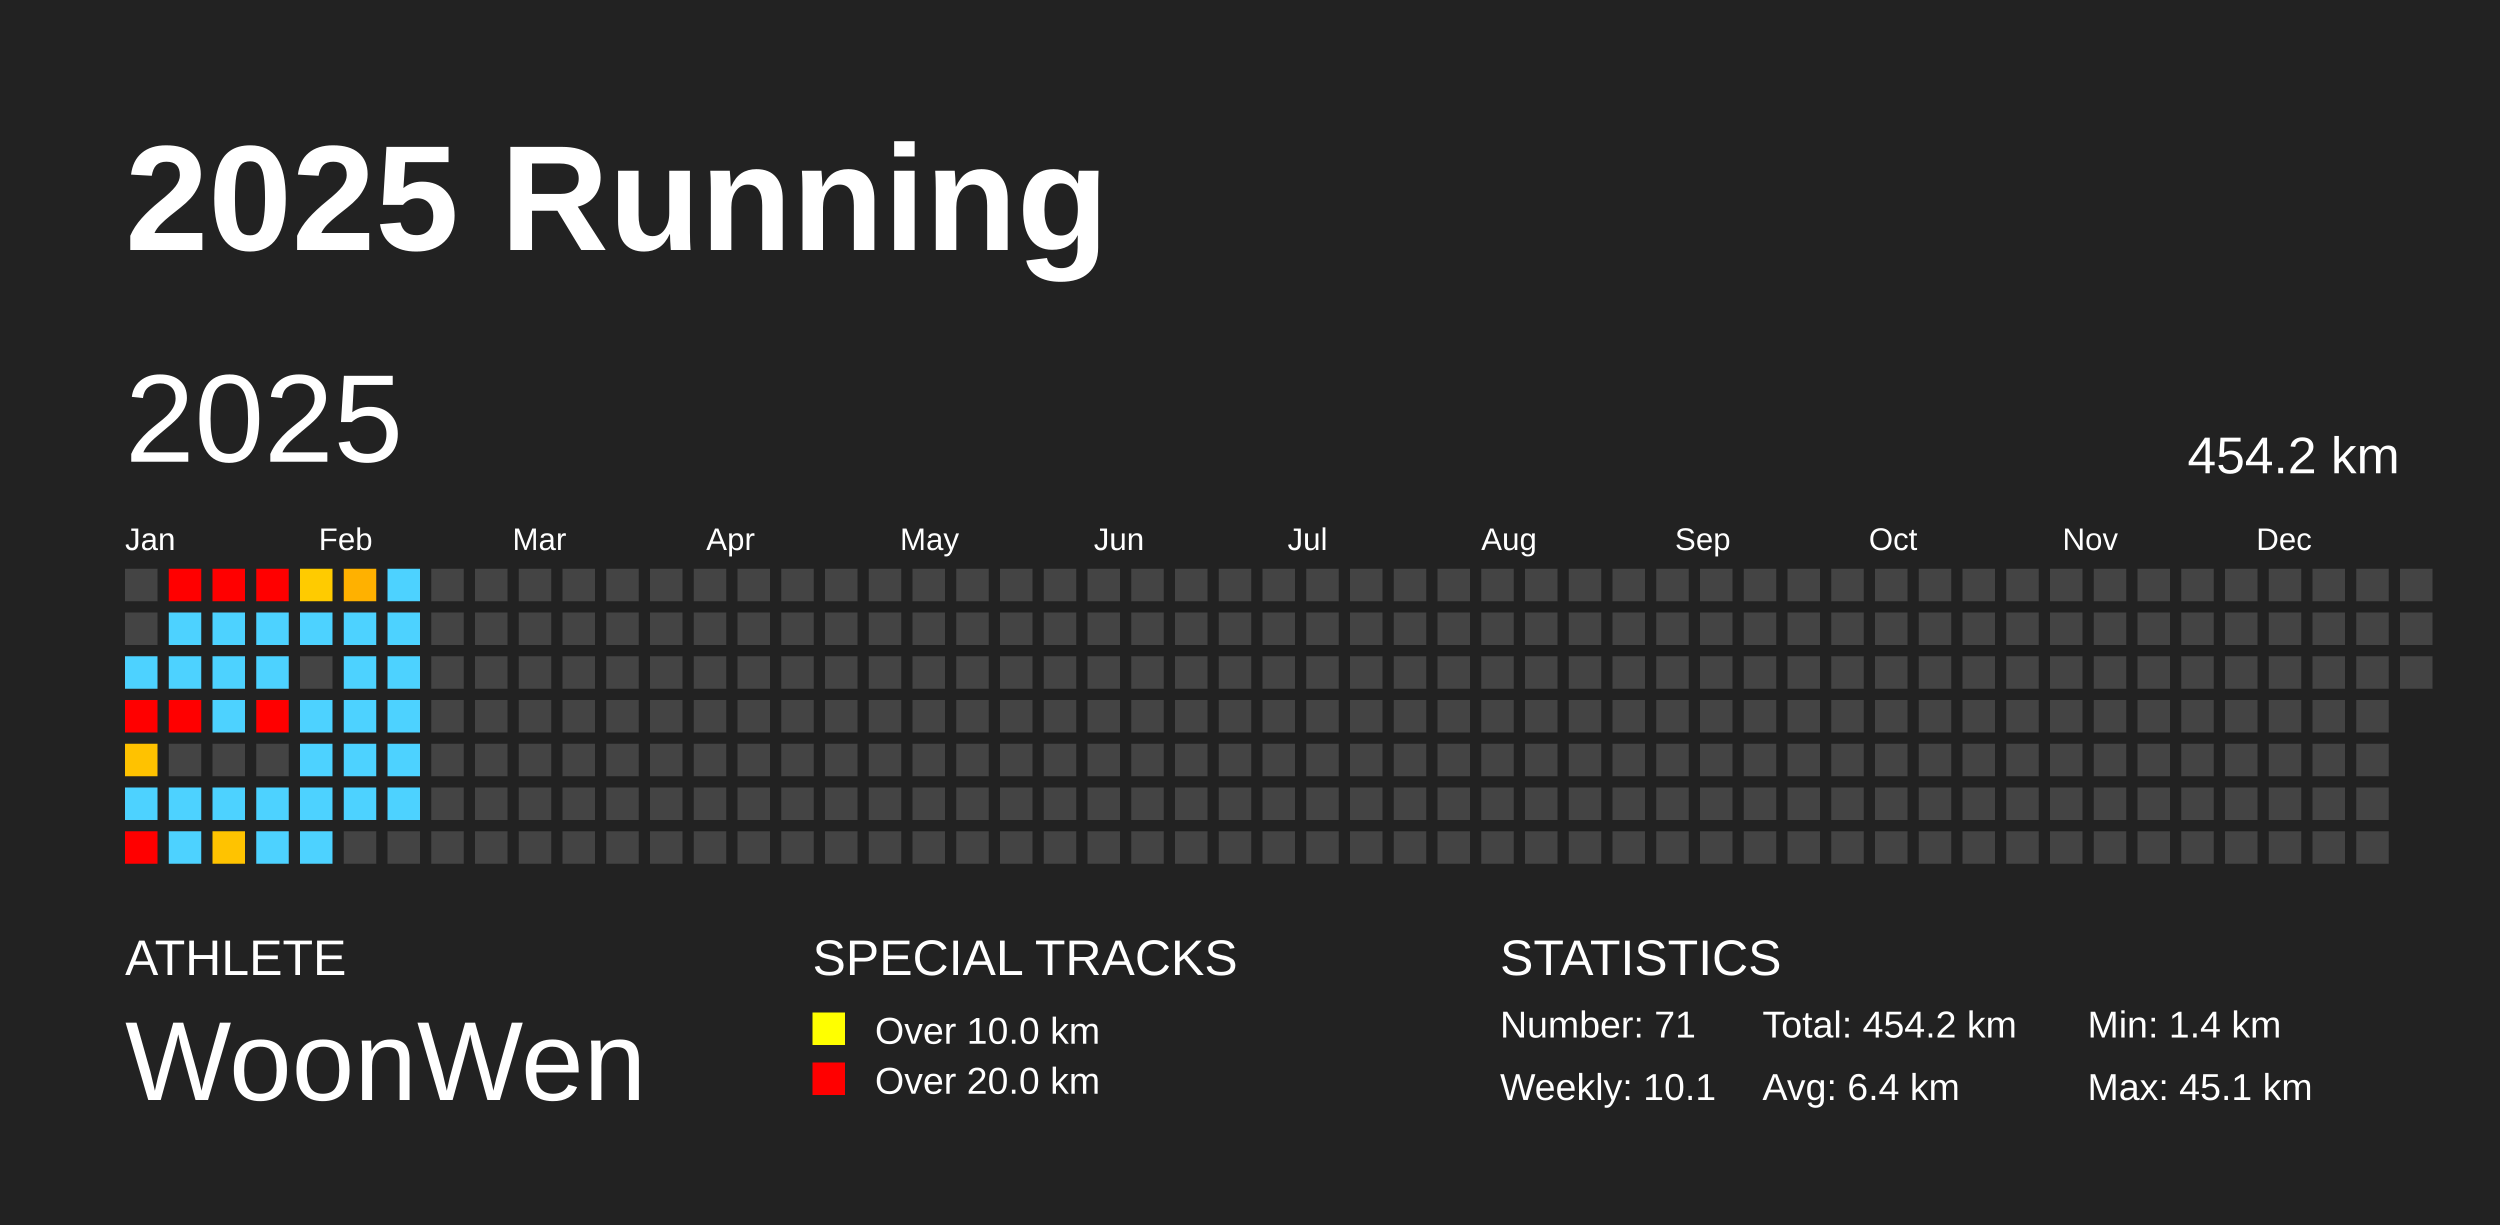
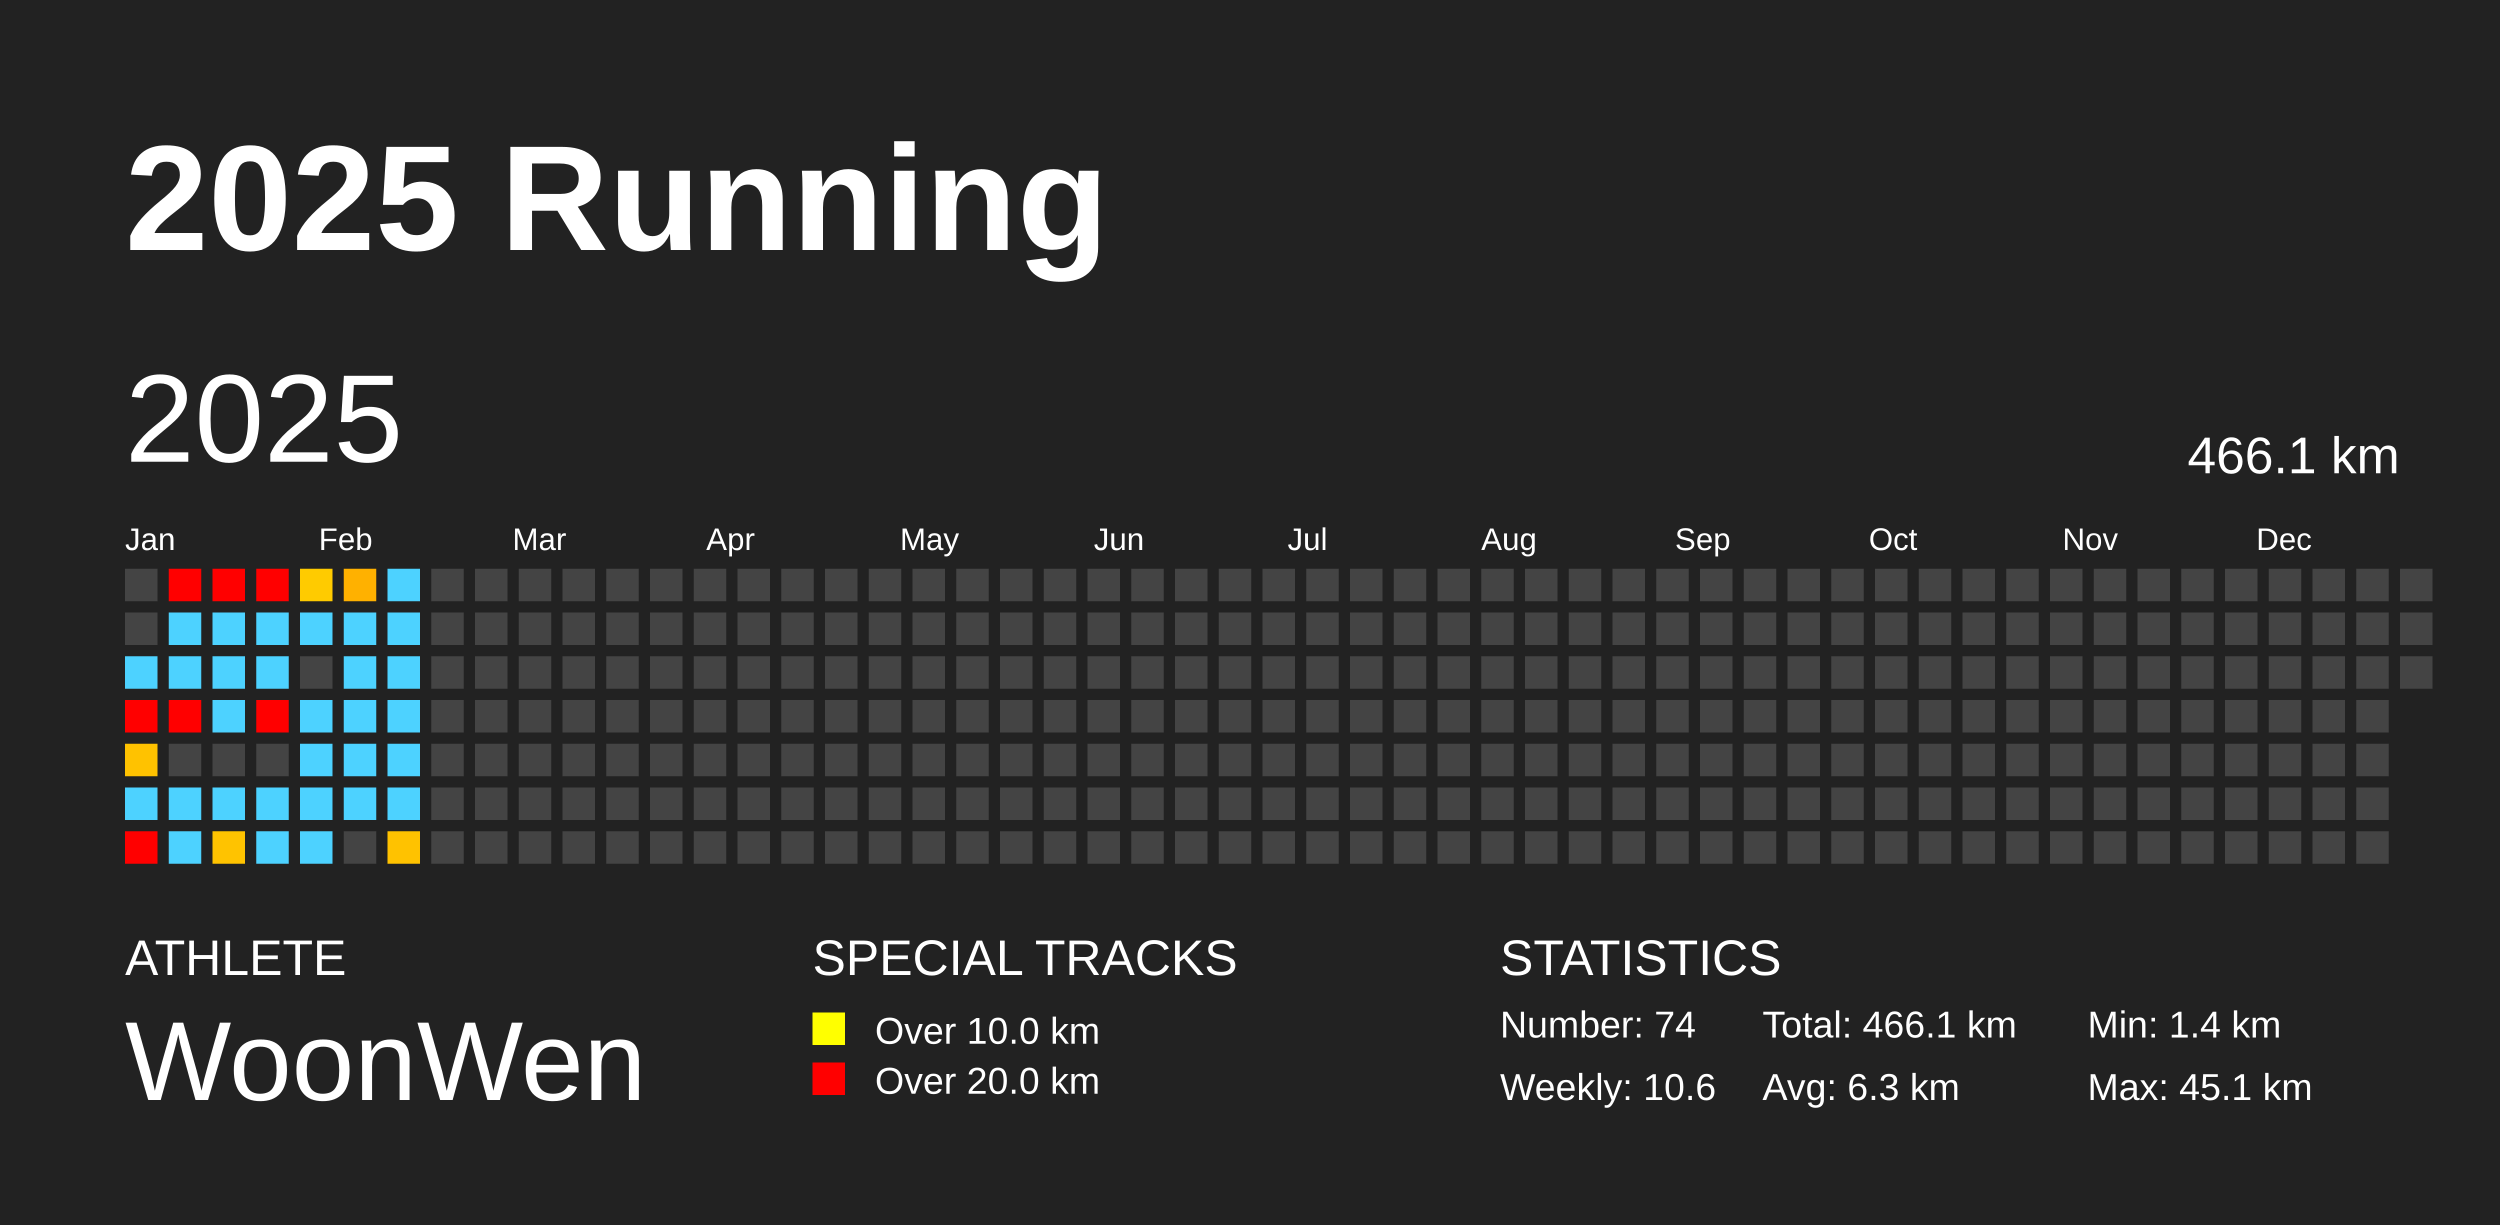
<svg xmlns="http://www.w3.org/2000/svg" baseProfile="full" height="98mm" version="1.1" viewBox="0,0,200,98" width="200mm">
  <defs />
  <rect fill="#222222" height="98" width="200" x="0" y="0" />
  <text fill="#FFFFFF" style="font-size:12px; font-family:Arial; font-weight:bold;" x="10" y="20">2025 Running</text>
  <text fill="#FFFFFF" style="font-size:4px; font-family:Arial" x="10" y="78">ATHLETE</text>
  <text fill="#FFFFFF" style="font-size:9px; font-family:Arial" x="10" y="88">WoonWen</text>
  <text fill="#FFFFFF" style="font-size:4px; font-family:Arial" x="65" y="78">SPECIAL TRACKS</text>
  <rect fill="yellow" height="2.6" width="2.6" x="65" y="81" />
  <text fill="#FFFFFF" style="font-size:3px; font-family:Arial" x="70" y="83.5">Over 10.0 km</text>
  <rect fill="red" height="2.6" width="2.6" x="65" y="85" />
  <text fill="#FFFFFF" style="font-size:3px; font-family:Arial" x="70" y="87.5">Over 20.0 km</text>
  <text fill="#FFFFFF" style="font-size:4px; font-family:Arial" x="120" y="78">STATISTICS</text>
-   <text fill="#FFFFFF" style="font-size:3px; font-family:Arial" x="120" y="83">Number: 71</text>
-   <text fill="#FFFFFF" style="font-size:3px; font-family:Arial" x="120" y="88">Weekly: 10.1</text>
-   <text fill="#FFFFFF" style="font-size:3px; font-family:Arial" x="141" y="83">Total: 454.2 km</text>
-   <text fill="#FFFFFF" style="font-size:3px; font-family:Arial" x="141" y="88">Avg: 6.4 km</text>
+   <text fill="#FFFFFF" style="font-size:3px; font-family:Arial" x="120" y="83">Number: 74</text>
+   <text fill="#FFFFFF" style="font-size:3px; font-family:Arial" x="120" y="88">Weekly: 10.6</text>
+   <text fill="#FFFFFF" style="font-size:3px; font-family:Arial" x="141" y="83">Total: 466.1 km</text>
+   <text fill="#FFFFFF" style="font-size:3px; font-family:Arial" x="141" y="88">Avg: 6.3 km</text>
  <text fill="#FFFFFF" style="font-size:3px; font-family:Arial" x="167" y="83">Min: 1.4 km</text>
  <text fill="#FFFFFF" style="font-size:3px; font-family:Arial" x="167" y="88">Max: 45.1 km</text>
  <text dominant-baseline="hanging" fill="#FFFFFF" style="font-size:10.0px; font-family:Arial;" x="10" y="30">2025</text>
-   <text dominant-baseline="hanging" fill="#FFFFFF" style="font-size:4.125px; font-family:Arial;" x="175" y="35">454.2 km</text>
+   <text dominant-baseline="hanging" fill="#FFFFFF" style="font-size:4.125px; font-family:Arial;" x="175" y="35">466.1 km</text>
  <text fill="#FFFFFF" style="font-size:2.5px; font-family:Arial" x="10.0" y="44">Jan</text>
  <text fill="#FFFFFF" style="font-size:2.5px; font-family:Arial" x="25.5" y="44">Feb</text>
  <text fill="#FFFFFF" style="font-size:2.5px; font-family:Arial" x="41.0" y="44">Mar</text>
  <text fill="#FFFFFF" style="font-size:2.5px; font-family:Arial" x="56.5" y="44">Apr</text>
  <text fill="#FFFFFF" style="font-size:2.5px; font-family:Arial" x="72.0" y="44">May</text>
  <text fill="#FFFFFF" style="font-size:2.5px; font-family:Arial" x="87.5" y="44">Jun</text>
  <text fill="#FFFFFF" style="font-size:2.5px; font-family:Arial" x="103.0" y="44">Jul</text>
  <text fill="#FFFFFF" style="font-size:2.5px; font-family:Arial" x="118.5" y="44">Aug</text>
  <text fill="#FFFFFF" style="font-size:2.5px; font-family:Arial" x="134.0" y="44">Sep</text>
  <text fill="#FFFFFF" style="font-size:2.5px; font-family:Arial" x="149.5" y="44">Oct</text>
  <text fill="#FFFFFF" style="font-size:2.5px; font-family:Arial" x="165.0" y="44">Nov</text>
  <text fill="#FFFFFF" style="font-size:2.5px; font-family:Arial" x="180.5" y="44">Dec</text>
  <rect fill="#444444" height="2.6" width="2.6" x="10.0" y="45.5" />
  <rect fill="#444444" height="2.6" width="2.6" x="10.0" y="49.0" />
  <rect fill="#4dd2ff" height="2.6" width="2.6" x="10.0" y="52.5" />
  <rect fill="red" height="2.6" width="2.6" x="10.0" y="56.0" />
  <rect fill="#ffc200" height="2.6" width="2.6" x="10.0" y="59.5" />
  <rect fill="#4dd2ff" height="2.6" width="2.6" x="10.0" y="63.0" />
  <rect fill="red" height="2.6" width="2.6" x="10.0" y="66.5" />
  <rect fill="red" height="2.6" width="2.6" x="13.5" y="45.5" />
  <rect fill="#4dd2ff" height="2.6" width="2.6" x="13.5" y="49.0" />
  <rect fill="#4dd2ff" height="2.6" width="2.6" x="13.5" y="52.5" />
  <rect fill="red" height="2.6" width="2.6" x="13.5" y="56.0" />
  <rect fill="#444444" height="2.6" width="2.6" x="13.5" y="59.5" />
  <rect fill="#4dd2ff" height="2.6" width="2.6" x="13.5" y="63.0" />
  <rect fill="#4dd2ff" height="2.6" width="2.6" x="13.5" y="66.5" />
  <rect fill="red" height="2.6" width="2.6" x="17.0" y="45.5" />
  <rect fill="#4dd2ff" height="2.6" width="2.6" x="17.0" y="49.0" />
  <rect fill="#4dd2ff" height="2.6" width="2.6" x="17.0" y="52.5" />
  <rect fill="#4dd2ff" height="2.6" width="2.6" x="17.0" y="56.0" />
  <rect fill="#444444" height="2.6" width="2.6" x="17.0" y="59.5" />
  <rect fill="#4dd2ff" height="2.6" width="2.6" x="17.0" y="63.0" />
  <rect fill="#ffc300" height="2.6" width="2.6" x="17.0" y="66.5" />
  <rect fill="red" height="2.6" width="2.6" x="20.5" y="45.5" />
  <rect fill="#4dd2ff" height="2.6" width="2.6" x="20.5" y="49.0" />
  <rect fill="#4dd2ff" height="2.6" width="2.6" x="20.5" y="52.5" />
  <rect fill="red" height="2.6" width="2.6" x="20.5" y="56.0" />
  <rect fill="#444444" height="2.6" width="2.6" x="20.5" y="59.5" />
  <rect fill="#4dd2ff" height="2.6" width="2.6" x="20.5" y="63.0" />
  <rect fill="#4dd2ff" height="2.6" width="2.6" x="20.5" y="66.5" />
  <rect fill="#ffcb00" height="2.6" width="2.6" x="24.0" y="45.5" />
  <rect fill="#4dd2ff" height="2.6" width="2.6" x="24.0" y="49.0" />
  <rect fill="#444444" height="2.6" width="2.6" x="24.0" y="52.5" />
  <rect fill="#4dd2ff" height="2.6" width="2.6" x="24.0" y="56.0" />
  <rect fill="#4dd2ff" height="2.6" width="2.6" x="24.0" y="59.5" />
  <rect fill="#4dd2ff" height="2.6" width="2.6" x="24.0" y="63.0" />
  <rect fill="#4dd2ff" height="2.6" width="2.6" x="24.0" y="66.5" />
  <rect fill="#ffb100" height="2.6" width="2.6" x="27.5" y="45.5" />
  <rect fill="#4dd2ff" height="2.6" width="2.6" x="27.5" y="49.0" />
  <rect fill="#4dd2ff" height="2.6" width="2.6" x="27.5" y="52.5" />
  <rect fill="#4dd2ff" height="2.6" width="2.6" x="27.5" y="56.0" />
  <rect fill="#4dd2ff" height="2.6" width="2.6" x="27.5" y="59.5" />
  <rect fill="#4dd2ff" height="2.6" width="2.6" x="27.5" y="63.0" />
  <rect fill="#444444" height="2.6" width="2.6" x="27.5" y="66.5" />
  <rect fill="#4dd2ff" height="2.6" width="2.6" x="31.0" y="45.5" />
  <rect fill="#4dd2ff" height="2.6" width="2.6" x="31.0" y="49.0" />
  <rect fill="#4dd2ff" height="2.6" width="2.6" x="31.0" y="52.5" />
  <rect fill="#4dd2ff" height="2.6" width="2.6" x="31.0" y="56.0" />
  <rect fill="#4dd2ff" height="2.6" width="2.6" x="31.0" y="59.5" />
  <rect fill="#4dd2ff" height="2.6" width="2.6" x="31.0" y="63.0" />
-   <rect fill="#444444" height="2.6" width="2.6" x="31.0" y="66.5" />
+   <rect fill="#ffc200" height="2.6" width="2.6" x="31.0" y="66.5" />
  <rect fill="#444444" height="2.6" width="2.6" x="34.5" y="45.5" />
  <rect fill="#444444" height="2.6" width="2.6" x="34.5" y="49.0" />
  <rect fill="#444444" height="2.6" width="2.6" x="34.5" y="52.5" />
  <rect fill="#444444" height="2.6" width="2.6" x="34.5" y="56.0" />
  <rect fill="#444444" height="2.6" width="2.6" x="34.5" y="59.5" />
  <rect fill="#444444" height="2.6" width="2.6" x="34.5" y="63.0" />
  <rect fill="#444444" height="2.6" width="2.6" x="34.5" y="66.5" />
  <rect fill="#444444" height="2.6" width="2.6" x="38.0" y="45.5" />
  <rect fill="#444444" height="2.6" width="2.6" x="38.0" y="49.0" />
  <rect fill="#444444" height="2.6" width="2.6" x="38.0" y="52.5" />
  <rect fill="#444444" height="2.6" width="2.6" x="38.0" y="56.0" />
  <rect fill="#444444" height="2.6" width="2.6" x="38.0" y="59.5" />
  <rect fill="#444444" height="2.6" width="2.6" x="38.0" y="63.0" />
  <rect fill="#444444" height="2.6" width="2.6" x="38.0" y="66.5" />
  <rect fill="#444444" height="2.6" width="2.6" x="41.5" y="45.5" />
  <rect fill="#444444" height="2.6" width="2.6" x="41.5" y="49.0" />
  <rect fill="#444444" height="2.6" width="2.6" x="41.5" y="52.5" />
  <rect fill="#444444" height="2.6" width="2.6" x="41.5" y="56.0" />
  <rect fill="#444444" height="2.6" width="2.6" x="41.5" y="59.5" />
  <rect fill="#444444" height="2.6" width="2.6" x="41.5" y="63.0" />
  <rect fill="#444444" height="2.6" width="2.6" x="41.5" y="66.5" />
  <rect fill="#444444" height="2.6" width="2.6" x="45.0" y="45.5" />
  <rect fill="#444444" height="2.6" width="2.6" x="45.0" y="49.0" />
  <rect fill="#444444" height="2.6" width="2.6" x="45.0" y="52.5" />
  <rect fill="#444444" height="2.6" width="2.6" x="45.0" y="56.0" />
  <rect fill="#444444" height="2.6" width="2.6" x="45.0" y="59.5" />
  <rect fill="#444444" height="2.6" width="2.6" x="45.0" y="63.0" />
  <rect fill="#444444" height="2.6" width="2.6" x="45.0" y="66.5" />
  <rect fill="#444444" height="2.6" width="2.6" x="48.5" y="45.5" />
  <rect fill="#444444" height="2.6" width="2.6" x="48.5" y="49.0" />
  <rect fill="#444444" height="2.6" width="2.6" x="48.5" y="52.5" />
  <rect fill="#444444" height="2.6" width="2.6" x="48.5" y="56.0" />
  <rect fill="#444444" height="2.6" width="2.6" x="48.5" y="59.5" />
  <rect fill="#444444" height="2.6" width="2.6" x="48.5" y="63.0" />
  <rect fill="#444444" height="2.6" width="2.6" x="48.5" y="66.5" />
  <rect fill="#444444" height="2.6" width="2.6" x="52.0" y="45.5" />
  <rect fill="#444444" height="2.6" width="2.6" x="52.0" y="49.0" />
  <rect fill="#444444" height="2.6" width="2.6" x="52.0" y="52.5" />
  <rect fill="#444444" height="2.6" width="2.6" x="52.0" y="56.0" />
  <rect fill="#444444" height="2.6" width="2.6" x="52.0" y="59.5" />
  <rect fill="#444444" height="2.6" width="2.6" x="52.0" y="63.0" />
  <rect fill="#444444" height="2.6" width="2.6" x="52.0" y="66.5" />
  <rect fill="#444444" height="2.6" width="2.6" x="55.5" y="45.5" />
  <rect fill="#444444" height="2.6" width="2.6" x="55.5" y="49.0" />
  <rect fill="#444444" height="2.6" width="2.6" x="55.5" y="52.5" />
  <rect fill="#444444" height="2.6" width="2.6" x="55.5" y="56.0" />
  <rect fill="#444444" height="2.6" width="2.6" x="55.5" y="59.5" />
  <rect fill="#444444" height="2.6" width="2.6" x="55.5" y="63.0" />
  <rect fill="#444444" height="2.6" width="2.6" x="55.5" y="66.5" />
  <rect fill="#444444" height="2.6" width="2.6" x="59.0" y="45.5" />
  <rect fill="#444444" height="2.6" width="2.6" x="59.0" y="49.0" />
  <rect fill="#444444" height="2.6" width="2.6" x="59.0" y="52.5" />
  <rect fill="#444444" height="2.6" width="2.6" x="59.0" y="56.0" />
  <rect fill="#444444" height="2.6" width="2.6" x="59.0" y="59.5" />
  <rect fill="#444444" height="2.6" width="2.6" x="59.0" y="63.0" />
  <rect fill="#444444" height="2.6" width="2.6" x="59.0" y="66.5" />
  <rect fill="#444444" height="2.6" width="2.6" x="62.5" y="45.5" />
  <rect fill="#444444" height="2.6" width="2.6" x="62.5" y="49.0" />
  <rect fill="#444444" height="2.6" width="2.6" x="62.5" y="52.5" />
  <rect fill="#444444" height="2.6" width="2.6" x="62.5" y="56.0" />
  <rect fill="#444444" height="2.6" width="2.6" x="62.5" y="59.5" />
  <rect fill="#444444" height="2.6" width="2.6" x="62.5" y="63.0" />
  <rect fill="#444444" height="2.6" width="2.6" x="62.5" y="66.5" />
  <rect fill="#444444" height="2.6" width="2.6" x="66.0" y="45.5" />
  <rect fill="#444444" height="2.6" width="2.6" x="66.0" y="49.0" />
  <rect fill="#444444" height="2.6" width="2.6" x="66.0" y="52.5" />
  <rect fill="#444444" height="2.6" width="2.6" x="66.0" y="56.0" />
  <rect fill="#444444" height="2.6" width="2.6" x="66.0" y="59.5" />
  <rect fill="#444444" height="2.6" width="2.6" x="66.0" y="63.0" />
  <rect fill="#444444" height="2.6" width="2.6" x="66.0" y="66.5" />
  <rect fill="#444444" height="2.6" width="2.6" x="69.5" y="45.5" />
  <rect fill="#444444" height="2.6" width="2.6" x="69.5" y="49.0" />
  <rect fill="#444444" height="2.6" width="2.6" x="69.5" y="52.5" />
  <rect fill="#444444" height="2.6" width="2.6" x="69.5" y="56.0" />
  <rect fill="#444444" height="2.6" width="2.6" x="69.5" y="59.5" />
  <rect fill="#444444" height="2.6" width="2.6" x="69.5" y="63.0" />
  <rect fill="#444444" height="2.6" width="2.6" x="69.5" y="66.5" />
  <rect fill="#444444" height="2.6" width="2.6" x="73.0" y="45.5" />
  <rect fill="#444444" height="2.6" width="2.6" x="73.0" y="49.0" />
  <rect fill="#444444" height="2.6" width="2.6" x="73.0" y="52.5" />
  <rect fill="#444444" height="2.6" width="2.6" x="73.0" y="56.0" />
  <rect fill="#444444" height="2.6" width="2.6" x="73.0" y="59.5" />
  <rect fill="#444444" height="2.6" width="2.6" x="73.0" y="63.0" />
  <rect fill="#444444" height="2.6" width="2.6" x="73.0" y="66.5" />
  <rect fill="#444444" height="2.6" width="2.6" x="76.5" y="45.5" />
  <rect fill="#444444" height="2.6" width="2.6" x="76.5" y="49.0" />
  <rect fill="#444444" height="2.6" width="2.6" x="76.5" y="52.5" />
  <rect fill="#444444" height="2.6" width="2.6" x="76.5" y="56.0" />
  <rect fill="#444444" height="2.6" width="2.6" x="76.5" y="59.5" />
  <rect fill="#444444" height="2.6" width="2.6" x="76.5" y="63.0" />
  <rect fill="#444444" height="2.6" width="2.6" x="76.5" y="66.5" />
  <rect fill="#444444" height="2.6" width="2.6" x="80.0" y="45.5" />
  <rect fill="#444444" height="2.6" width="2.6" x="80.0" y="49.0" />
  <rect fill="#444444" height="2.6" width="2.6" x="80.0" y="52.5" />
  <rect fill="#444444" height="2.6" width="2.6" x="80.0" y="56.0" />
  <rect fill="#444444" height="2.6" width="2.6" x="80.0" y="59.5" />
  <rect fill="#444444" height="2.6" width="2.6" x="80.0" y="63.0" />
  <rect fill="#444444" height="2.6" width="2.6" x="80.0" y="66.5" />
  <rect fill="#444444" height="2.6" width="2.6" x="83.5" y="45.5" />
  <rect fill="#444444" height="2.6" width="2.6" x="83.5" y="49.0" />
  <rect fill="#444444" height="2.6" width="2.6" x="83.5" y="52.5" />
  <rect fill="#444444" height="2.6" width="2.6" x="83.5" y="56.0" />
  <rect fill="#444444" height="2.6" width="2.6" x="83.5" y="59.5" />
  <rect fill="#444444" height="2.6" width="2.6" x="83.5" y="63.0" />
  <rect fill="#444444" height="2.6" width="2.6" x="83.5" y="66.5" />
  <rect fill="#444444" height="2.6" width="2.6" x="87.0" y="45.5" />
  <rect fill="#444444" height="2.6" width="2.6" x="87.0" y="49.0" />
  <rect fill="#444444" height="2.6" width="2.6" x="87.0" y="52.5" />
  <rect fill="#444444" height="2.6" width="2.6" x="87.0" y="56.0" />
  <rect fill="#444444" height="2.6" width="2.6" x="87.0" y="59.5" />
  <rect fill="#444444" height="2.6" width="2.6" x="87.0" y="63.0" />
  <rect fill="#444444" height="2.6" width="2.6" x="87.0" y="66.5" />
  <rect fill="#444444" height="2.6" width="2.6" x="90.5" y="45.5" />
  <rect fill="#444444" height="2.6" width="2.6" x="90.5" y="49.0" />
  <rect fill="#444444" height="2.6" width="2.6" x="90.5" y="52.5" />
  <rect fill="#444444" height="2.6" width="2.6" x="90.5" y="56.0" />
  <rect fill="#444444" height="2.6" width="2.6" x="90.5" y="59.5" />
  <rect fill="#444444" height="2.6" width="2.6" x="90.5" y="63.0" />
  <rect fill="#444444" height="2.6" width="2.6" x="90.5" y="66.5" />
  <rect fill="#444444" height="2.6" width="2.6" x="94.0" y="45.5" />
  <rect fill="#444444" height="2.6" width="2.6" x="94.0" y="49.0" />
  <rect fill="#444444" height="2.6" width="2.6" x="94.0" y="52.5" />
  <rect fill="#444444" height="2.6" width="2.6" x="94.0" y="56.0" />
  <rect fill="#444444" height="2.6" width="2.6" x="94.0" y="59.5" />
  <rect fill="#444444" height="2.6" width="2.6" x="94.0" y="63.0" />
  <rect fill="#444444" height="2.6" width="2.6" x="94.0" y="66.5" />
  <rect fill="#444444" height="2.6" width="2.6" x="97.5" y="45.5" />
  <rect fill="#444444" height="2.6" width="2.6" x="97.5" y="49.0" />
  <rect fill="#444444" height="2.6" width="2.6" x="97.5" y="52.5" />
  <rect fill="#444444" height="2.6" width="2.6" x="97.5" y="56.0" />
  <rect fill="#444444" height="2.6" width="2.6" x="97.5" y="59.5" />
  <rect fill="#444444" height="2.6" width="2.6" x="97.5" y="63.0" />
  <rect fill="#444444" height="2.6" width="2.6" x="97.5" y="66.5" />
  <rect fill="#444444" height="2.6" width="2.6" x="101.0" y="45.5" />
  <rect fill="#444444" height="2.6" width="2.6" x="101.0" y="49.0" />
  <rect fill="#444444" height="2.6" width="2.6" x="101.0" y="52.5" />
  <rect fill="#444444" height="2.6" width="2.6" x="101.0" y="56.0" />
  <rect fill="#444444" height="2.6" width="2.6" x="101.0" y="59.5" />
  <rect fill="#444444" height="2.6" width="2.6" x="101.0" y="63.0" />
  <rect fill="#444444" height="2.6" width="2.6" x="101.0" y="66.5" />
  <rect fill="#444444" height="2.6" width="2.6" x="104.5" y="45.5" />
  <rect fill="#444444" height="2.6" width="2.6" x="104.5" y="49.0" />
  <rect fill="#444444" height="2.6" width="2.6" x="104.5" y="52.5" />
  <rect fill="#444444" height="2.6" width="2.6" x="104.5" y="56.0" />
  <rect fill="#444444" height="2.6" width="2.6" x="104.5" y="59.5" />
  <rect fill="#444444" height="2.6" width="2.6" x="104.5" y="63.0" />
  <rect fill="#444444" height="2.6" width="2.6" x="104.5" y="66.5" />
  <rect fill="#444444" height="2.6" width="2.6" x="108.0" y="45.5" />
  <rect fill="#444444" height="2.6" width="2.6" x="108.0" y="49.0" />
  <rect fill="#444444" height="2.6" width="2.6" x="108.0" y="52.5" />
  <rect fill="#444444" height="2.6" width="2.6" x="108.0" y="56.0" />
  <rect fill="#444444" height="2.6" width="2.6" x="108.0" y="59.5" />
  <rect fill="#444444" height="2.6" width="2.6" x="108.0" y="63.0" />
  <rect fill="#444444" height="2.6" width="2.6" x="108.0" y="66.5" />
  <rect fill="#444444" height="2.6" width="2.6" x="111.5" y="45.5" />
  <rect fill="#444444" height="2.6" width="2.6" x="111.5" y="49.0" />
  <rect fill="#444444" height="2.6" width="2.6" x="111.5" y="52.5" />
  <rect fill="#444444" height="2.6" width="2.6" x="111.5" y="56.0" />
  <rect fill="#444444" height="2.6" width="2.6" x="111.5" y="59.5" />
  <rect fill="#444444" height="2.6" width="2.6" x="111.5" y="63.0" />
  <rect fill="#444444" height="2.6" width="2.6" x="111.5" y="66.5" />
  <rect fill="#444444" height="2.6" width="2.6" x="115.0" y="45.5" />
  <rect fill="#444444" height="2.6" width="2.6" x="115.0" y="49.0" />
  <rect fill="#444444" height="2.6" width="2.6" x="115.0" y="52.5" />
  <rect fill="#444444" height="2.6" width="2.6" x="115.0" y="56.0" />
  <rect fill="#444444" height="2.6" width="2.6" x="115.0" y="59.5" />
  <rect fill="#444444" height="2.6" width="2.6" x="115.0" y="63.0" />
  <rect fill="#444444" height="2.6" width="2.6" x="115.0" y="66.5" />
  <rect fill="#444444" height="2.6" width="2.6" x="118.5" y="45.5" />
  <rect fill="#444444" height="2.6" width="2.6" x="118.5" y="49.0" />
  <rect fill="#444444" height="2.6" width="2.6" x="118.5" y="52.5" />
  <rect fill="#444444" height="2.6" width="2.6" x="118.5" y="56.0" />
  <rect fill="#444444" height="2.6" width="2.6" x="118.5" y="59.5" />
  <rect fill="#444444" height="2.6" width="2.6" x="118.5" y="63.0" />
  <rect fill="#444444" height="2.6" width="2.6" x="118.5" y="66.5" />
  <rect fill="#444444" height="2.6" width="2.6" x="122.0" y="45.5" />
  <rect fill="#444444" height="2.6" width="2.6" x="122.0" y="49.0" />
  <rect fill="#444444" height="2.6" width="2.6" x="122.0" y="52.5" />
  <rect fill="#444444" height="2.6" width="2.6" x="122.0" y="56.0" />
  <rect fill="#444444" height="2.6" width="2.6" x="122.0" y="59.5" />
  <rect fill="#444444" height="2.6" width="2.6" x="122.0" y="63.0" />
  <rect fill="#444444" height="2.6" width="2.6" x="122.0" y="66.5" />
  <rect fill="#444444" height="2.6" width="2.6" x="125.5" y="45.5" />
  <rect fill="#444444" height="2.6" width="2.6" x="125.5" y="49.0" />
  <rect fill="#444444" height="2.6" width="2.6" x="125.5" y="52.5" />
  <rect fill="#444444" height="2.6" width="2.6" x="125.5" y="56.0" />
  <rect fill="#444444" height="2.6" width="2.6" x="125.5" y="59.5" />
  <rect fill="#444444" height="2.6" width="2.6" x="125.5" y="63.0" />
  <rect fill="#444444" height="2.6" width="2.6" x="125.5" y="66.5" />
  <rect fill="#444444" height="2.6" width="2.6" x="129.0" y="45.5" />
  <rect fill="#444444" height="2.6" width="2.6" x="129.0" y="49.0" />
  <rect fill="#444444" height="2.6" width="2.6" x="129.0" y="52.5" />
  <rect fill="#444444" height="2.6" width="2.6" x="129.0" y="56.0" />
  <rect fill="#444444" height="2.6" width="2.6" x="129.0" y="59.5" />
  <rect fill="#444444" height="2.6" width="2.6" x="129.0" y="63.0" />
  <rect fill="#444444" height="2.6" width="2.6" x="129.0" y="66.5" />
  <rect fill="#444444" height="2.6" width="2.6" x="132.5" y="45.5" />
  <rect fill="#444444" height="2.6" width="2.6" x="132.5" y="49.0" />
  <rect fill="#444444" height="2.6" width="2.6" x="132.5" y="52.5" />
  <rect fill="#444444" height="2.6" width="2.6" x="132.5" y="56.0" />
  <rect fill="#444444" height="2.6" width="2.6" x="132.5" y="59.5" />
  <rect fill="#444444" height="2.6" width="2.6" x="132.5" y="63.0" />
  <rect fill="#444444" height="2.6" width="2.6" x="132.5" y="66.5" />
  <rect fill="#444444" height="2.6" width="2.6" x="136.0" y="45.5" />
  <rect fill="#444444" height="2.6" width="2.6" x="136.0" y="49.0" />
  <rect fill="#444444" height="2.6" width="2.6" x="136.0" y="52.5" />
  <rect fill="#444444" height="2.6" width="2.6" x="136.0" y="56.0" />
  <rect fill="#444444" height="2.6" width="2.6" x="136.0" y="59.5" />
  <rect fill="#444444" height="2.6" width="2.6" x="136.0" y="63.0" />
  <rect fill="#444444" height="2.6" width="2.6" x="136.0" y="66.5" />
  <rect fill="#444444" height="2.6" width="2.6" x="139.5" y="45.5" />
  <rect fill="#444444" height="2.6" width="2.6" x="139.5" y="49.0" />
  <rect fill="#444444" height="2.6" width="2.6" x="139.5" y="52.5" />
  <rect fill="#444444" height="2.6" width="2.6" x="139.5" y="56.0" />
  <rect fill="#444444" height="2.6" width="2.6" x="139.5" y="59.5" />
  <rect fill="#444444" height="2.6" width="2.6" x="139.5" y="63.0" />
  <rect fill="#444444" height="2.6" width="2.6" x="139.5" y="66.5" />
  <rect fill="#444444" height="2.6" width="2.6" x="143.0" y="45.5" />
  <rect fill="#444444" height="2.6" width="2.6" x="143.0" y="49.0" />
  <rect fill="#444444" height="2.6" width="2.6" x="143.0" y="52.5" />
  <rect fill="#444444" height="2.6" width="2.6" x="143.0" y="56.0" />
  <rect fill="#444444" height="2.6" width="2.6" x="143.0" y="59.5" />
  <rect fill="#444444" height="2.6" width="2.6" x="143.0" y="63.0" />
  <rect fill="#444444" height="2.6" width="2.6" x="143.0" y="66.5" />
  <rect fill="#444444" height="2.6" width="2.6" x="146.5" y="45.5" />
  <rect fill="#444444" height="2.6" width="2.6" x="146.5" y="49.0" />
  <rect fill="#444444" height="2.6" width="2.6" x="146.5" y="52.5" />
  <rect fill="#444444" height="2.6" width="2.6" x="146.5" y="56.0" />
  <rect fill="#444444" height="2.6" width="2.6" x="146.5" y="59.5" />
  <rect fill="#444444" height="2.6" width="2.6" x="146.5" y="63.0" />
  <rect fill="#444444" height="2.6" width="2.6" x="146.5" y="66.5" />
  <rect fill="#444444" height="2.6" width="2.6" x="150.0" y="45.5" />
  <rect fill="#444444" height="2.6" width="2.6" x="150.0" y="49.0" />
  <rect fill="#444444" height="2.6" width="2.6" x="150.0" y="52.5" />
  <rect fill="#444444" height="2.6" width="2.6" x="150.0" y="56.0" />
  <rect fill="#444444" height="2.6" width="2.6" x="150.0" y="59.5" />
  <rect fill="#444444" height="2.6" width="2.6" x="150.0" y="63.0" />
  <rect fill="#444444" height="2.6" width="2.6" x="150.0" y="66.5" />
  <rect fill="#444444" height="2.6" width="2.6" x="153.5" y="45.5" />
  <rect fill="#444444" height="2.6" width="2.6" x="153.5" y="49.0" />
  <rect fill="#444444" height="2.6" width="2.6" x="153.5" y="52.5" />
  <rect fill="#444444" height="2.6" width="2.6" x="153.5" y="56.0" />
  <rect fill="#444444" height="2.6" width="2.6" x="153.5" y="59.5" />
  <rect fill="#444444" height="2.6" width="2.6" x="153.5" y="63.0" />
  <rect fill="#444444" height="2.6" width="2.6" x="153.5" y="66.5" />
  <rect fill="#444444" height="2.6" width="2.6" x="157.0" y="45.5" />
  <rect fill="#444444" height="2.6" width="2.6" x="157.0" y="49.0" />
  <rect fill="#444444" height="2.6" width="2.6" x="157.0" y="52.5" />
  <rect fill="#444444" height="2.6" width="2.6" x="157.0" y="56.0" />
  <rect fill="#444444" height="2.6" width="2.6" x="157.0" y="59.5" />
  <rect fill="#444444" height="2.6" width="2.6" x="157.0" y="63.0" />
  <rect fill="#444444" height="2.6" width="2.6" x="157.0" y="66.5" />
  <rect fill="#444444" height="2.6" width="2.6" x="160.5" y="45.5" />
  <rect fill="#444444" height="2.6" width="2.6" x="160.5" y="49.0" />
  <rect fill="#444444" height="2.6" width="2.6" x="160.5" y="52.5" />
  <rect fill="#444444" height="2.6" width="2.6" x="160.5" y="56.0" />
  <rect fill="#444444" height="2.6" width="2.6" x="160.5" y="59.5" />
  <rect fill="#444444" height="2.6" width="2.6" x="160.5" y="63.0" />
  <rect fill="#444444" height="2.6" width="2.6" x="160.5" y="66.5" />
  <rect fill="#444444" height="2.6" width="2.6" x="164.0" y="45.5" />
  <rect fill="#444444" height="2.6" width="2.6" x="164.0" y="49.0" />
  <rect fill="#444444" height="2.6" width="2.6" x="164.0" y="52.5" />
  <rect fill="#444444" height="2.6" width="2.6" x="164.0" y="56.0" />
  <rect fill="#444444" height="2.6" width="2.6" x="164.0" y="59.5" />
  <rect fill="#444444" height="2.6" width="2.6" x="164.0" y="63.0" />
  <rect fill="#444444" height="2.6" width="2.6" x="164.0" y="66.5" />
  <rect fill="#444444" height="2.6" width="2.6" x="167.5" y="45.5" />
  <rect fill="#444444" height="2.6" width="2.6" x="167.5" y="49.0" />
  <rect fill="#444444" height="2.6" width="2.6" x="167.5" y="52.5" />
  <rect fill="#444444" height="2.6" width="2.6" x="167.5" y="56.0" />
  <rect fill="#444444" height="2.6" width="2.6" x="167.5" y="59.5" />
  <rect fill="#444444" height="2.6" width="2.6" x="167.5" y="63.0" />
  <rect fill="#444444" height="2.6" width="2.6" x="167.5" y="66.5" />
  <rect fill="#444444" height="2.6" width="2.6" x="171.0" y="45.5" />
  <rect fill="#444444" height="2.6" width="2.6" x="171.0" y="49.0" />
  <rect fill="#444444" height="2.6" width="2.6" x="171.0" y="52.5" />
  <rect fill="#444444" height="2.6" width="2.6" x="171.0" y="56.0" />
  <rect fill="#444444" height="2.6" width="2.6" x="171.0" y="59.5" />
  <rect fill="#444444" height="2.6" width="2.6" x="171.0" y="63.0" />
  <rect fill="#444444" height="2.6" width="2.6" x="171.0" y="66.5" />
  <rect fill="#444444" height="2.6" width="2.6" x="174.5" y="45.5" />
  <rect fill="#444444" height="2.6" width="2.6" x="174.5" y="49.0" />
  <rect fill="#444444" height="2.6" width="2.6" x="174.5" y="52.5" />
  <rect fill="#444444" height="2.6" width="2.6" x="174.5" y="56.0" />
  <rect fill="#444444" height="2.6" width="2.6" x="174.5" y="59.5" />
  <rect fill="#444444" height="2.6" width="2.6" x="174.5" y="63.0" />
  <rect fill="#444444" height="2.6" width="2.6" x="174.5" y="66.5" />
  <rect fill="#444444" height="2.6" width="2.6" x="178.0" y="45.5" />
  <rect fill="#444444" height="2.6" width="2.6" x="178.0" y="49.0" />
  <rect fill="#444444" height="2.6" width="2.6" x="178.0" y="52.5" />
  <rect fill="#444444" height="2.6" width="2.6" x="178.0" y="56.0" />
  <rect fill="#444444" height="2.6" width="2.6" x="178.0" y="59.5" />
  <rect fill="#444444" height="2.6" width="2.6" x="178.0" y="63.0" />
  <rect fill="#444444" height="2.6" width="2.6" x="178.0" y="66.5" />
  <rect fill="#444444" height="2.6" width="2.6" x="181.5" y="45.5" />
  <rect fill="#444444" height="2.6" width="2.6" x="181.5" y="49.0" />
  <rect fill="#444444" height="2.6" width="2.6" x="181.5" y="52.5" />
  <rect fill="#444444" height="2.6" width="2.6" x="181.5" y="56.0" />
  <rect fill="#444444" height="2.6" width="2.6" x="181.5" y="59.5" />
  <rect fill="#444444" height="2.6" width="2.6" x="181.5" y="63.0" />
  <rect fill="#444444" height="2.6" width="2.6" x="181.5" y="66.5" />
  <rect fill="#444444" height="2.6" width="2.6" x="185.0" y="45.5" />
  <rect fill="#444444" height="2.6" width="2.6" x="185.0" y="49.0" />
  <rect fill="#444444" height="2.6" width="2.6" x="185.0" y="52.5" />
  <rect fill="#444444" height="2.6" width="2.6" x="185.0" y="56.0" />
  <rect fill="#444444" height="2.6" width="2.6" x="185.0" y="59.5" />
  <rect fill="#444444" height="2.6" width="2.6" x="185.0" y="63.0" />
  <rect fill="#444444" height="2.6" width="2.6" x="185.0" y="66.5" />
  <rect fill="#444444" height="2.6" width="2.6" x="188.5" y="45.5" />
  <rect fill="#444444" height="2.6" width="2.6" x="188.5" y="49.0" />
  <rect fill="#444444" height="2.6" width="2.6" x="188.5" y="52.5" />
  <rect fill="#444444" height="2.6" width="2.6" x="188.5" y="56.0" />
  <rect fill="#444444" height="2.6" width="2.6" x="188.5" y="59.5" />
  <rect fill="#444444" height="2.6" width="2.6" x="188.5" y="63.0" />
  <rect fill="#444444" height="2.6" width="2.6" x="188.5" y="66.5" />
  <rect fill="#444444" height="2.6" width="2.6" x="192.0" y="45.5" />
  <rect fill="#444444" height="2.6" width="2.6" x="192.0" y="49.0" />
  <rect fill="#444444" height="2.6" width="2.6" x="192.0" y="52.5" />
</svg>
